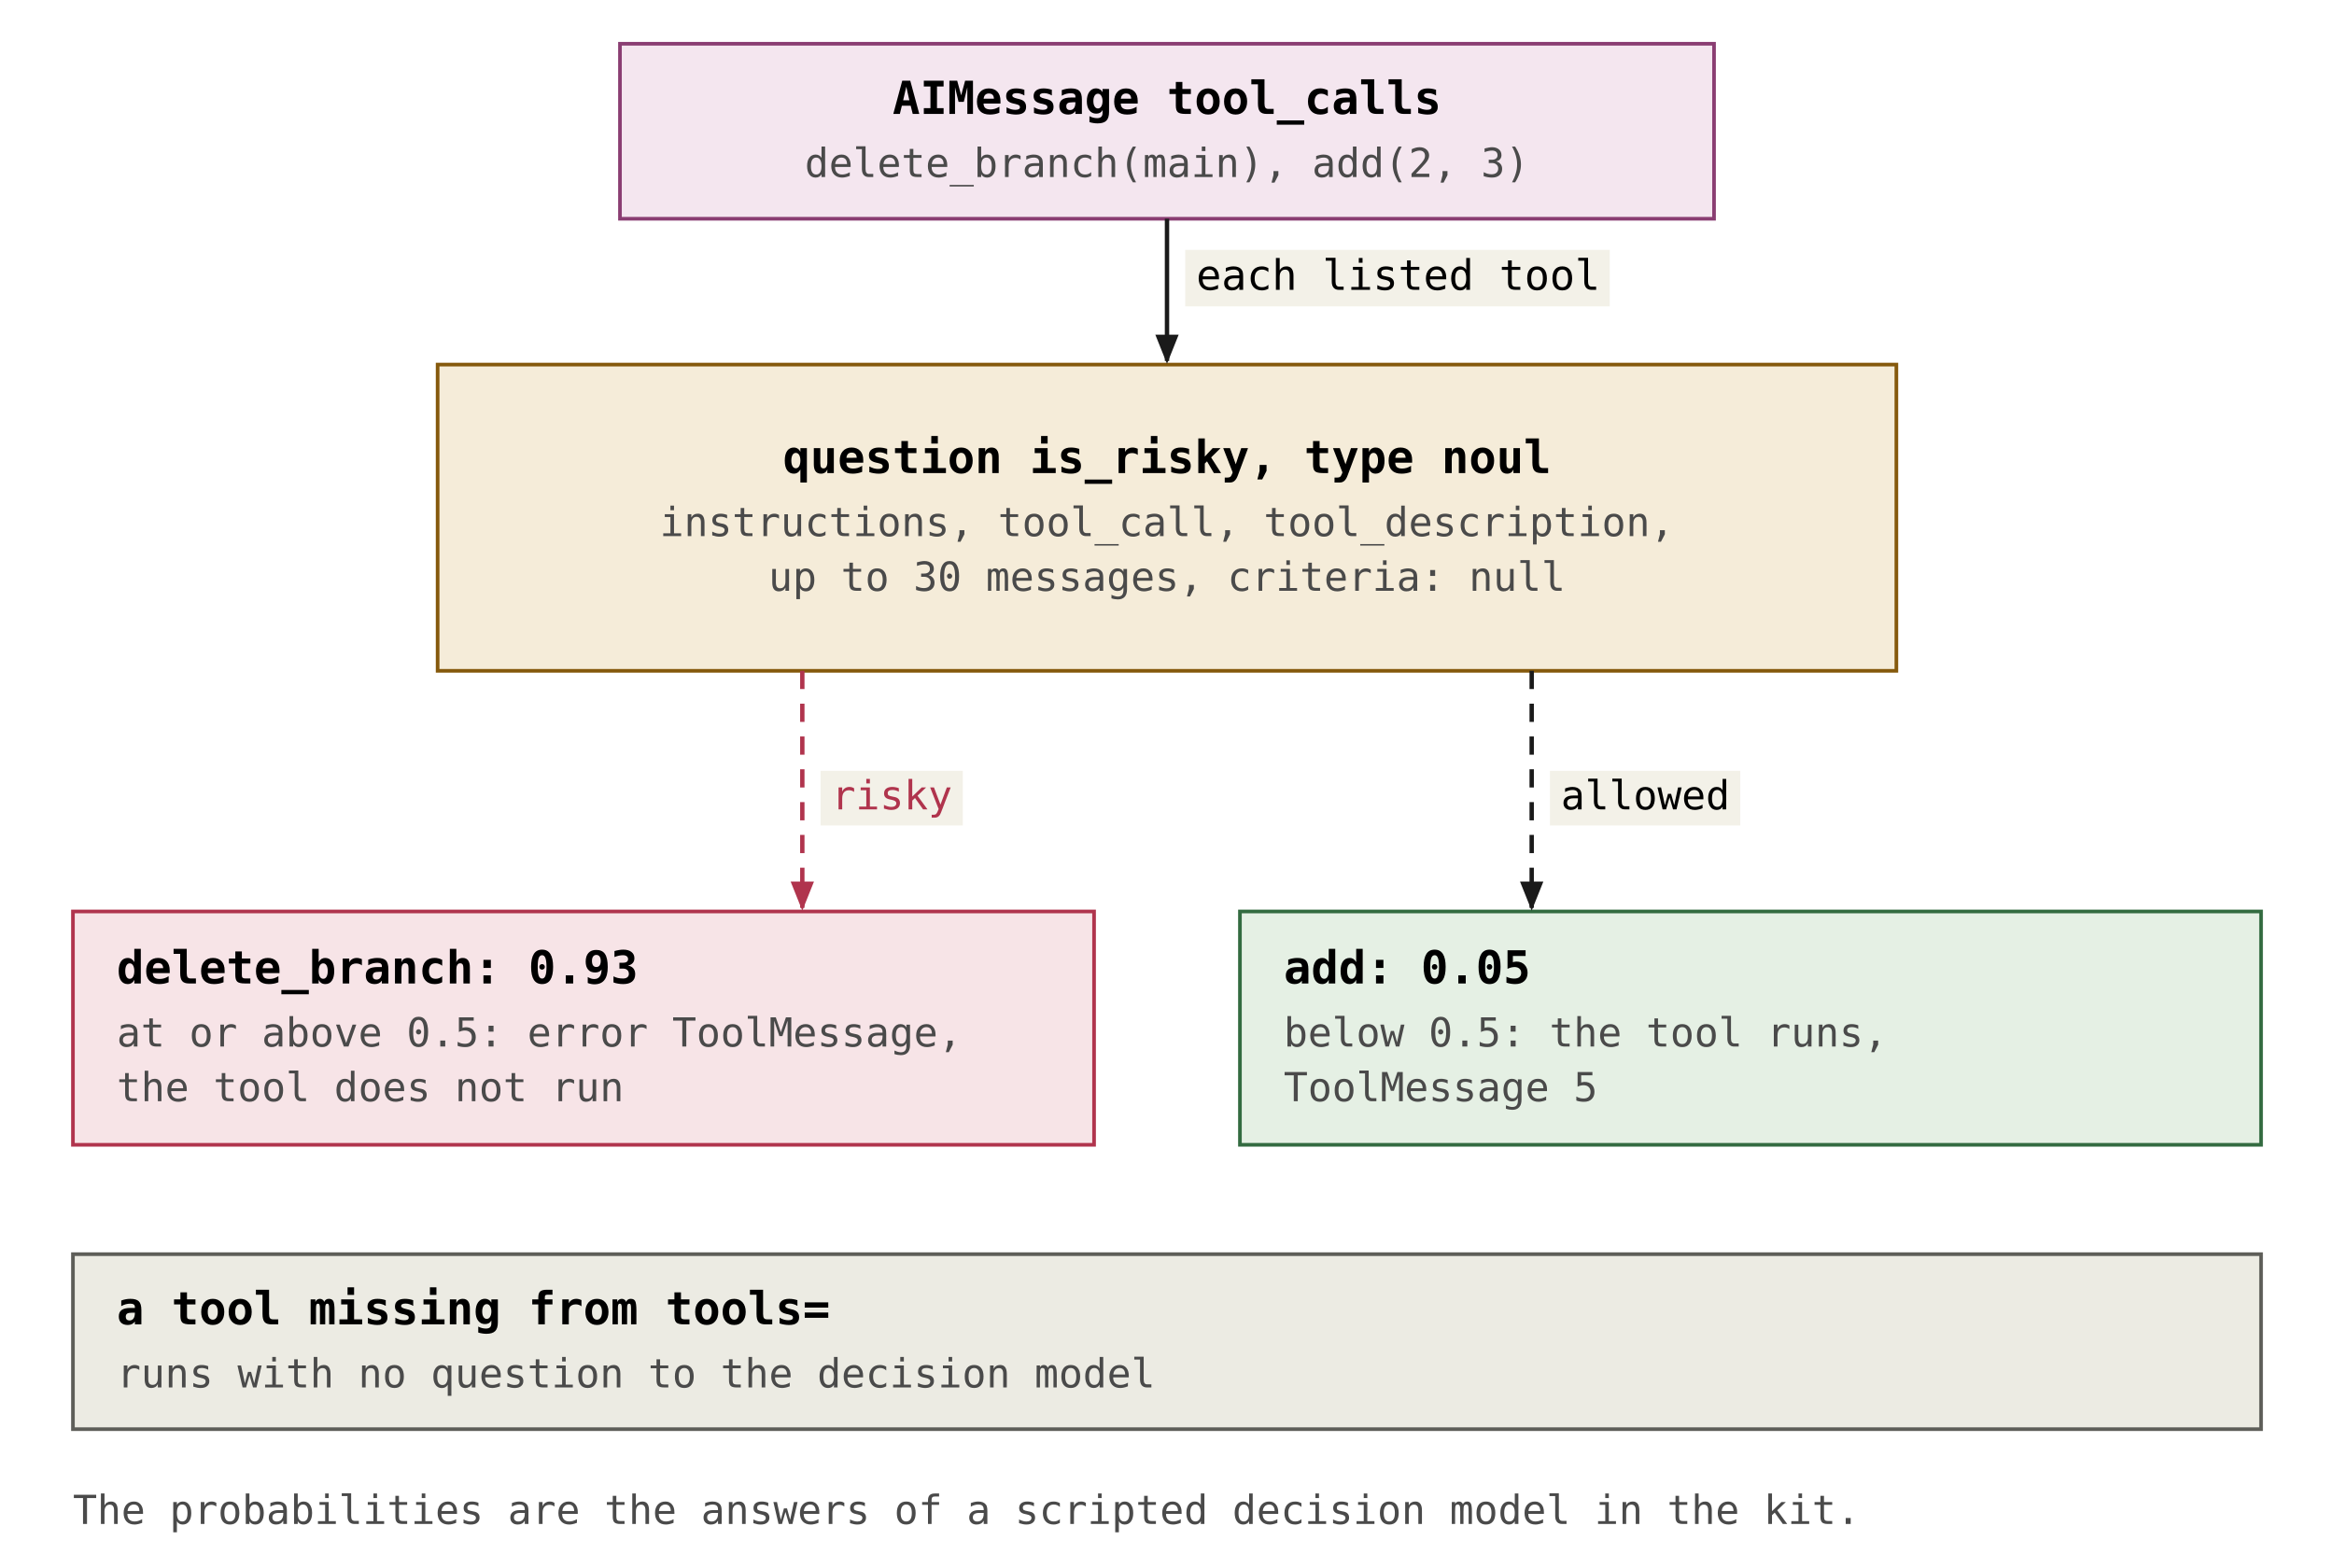
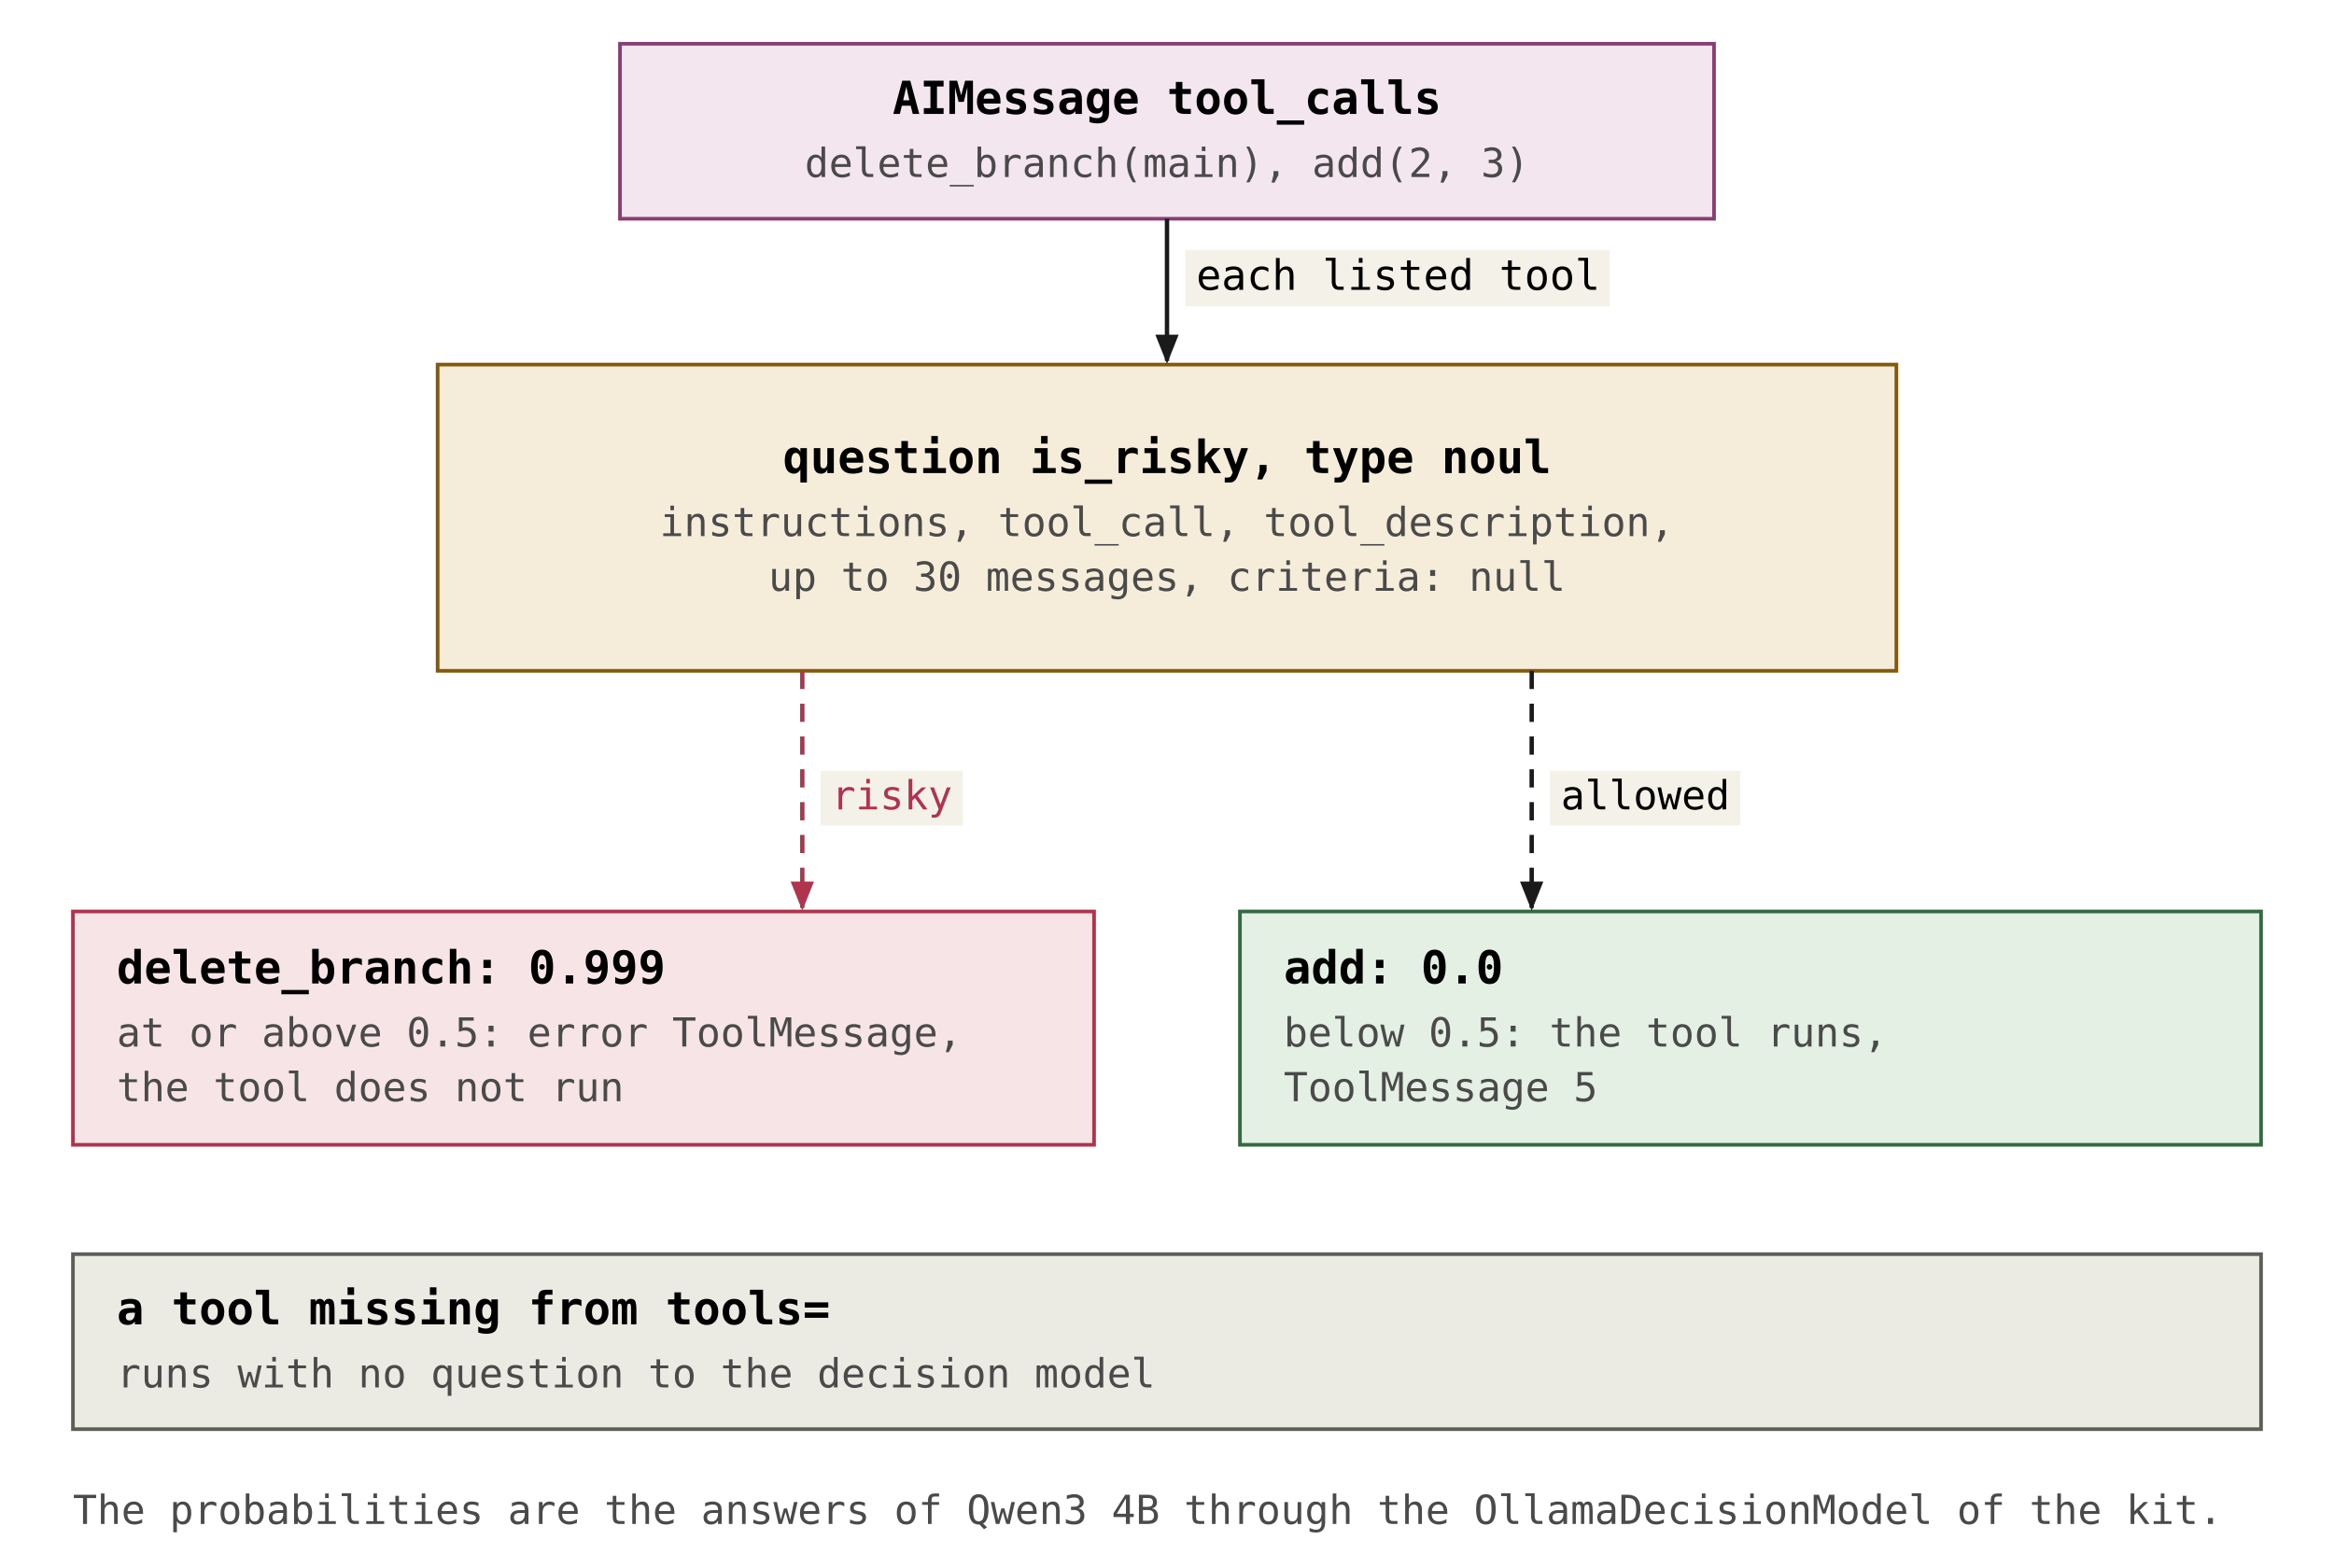
<svg xmlns="http://www.w3.org/2000/svg" viewBox="0 0 640 430" role="img" aria-labelledby="fig-3-6b-title fig-3-6b-desc" font-family="JetBrains Mono, ui-monospace, monospace">
  <defs>
    <marker id="fig-3-6b-head-ink" viewBox="0 0 10 10" refX="9" refY="5" markerWidth="8" markerHeight="8" markerUnits="userSpaceOnUse" orient="auto-start-reverse">
      <path d="M0 1 L10 5 L0 9 z" fill="var(--m-ink, #1a1a1a)" />
    </marker>
    <marker id="fig-3-6b-head-rose" viewBox="0 0 10 10" refX="9" refY="5" markerWidth="8" markerHeight="8" markerUnits="userSpaceOnUse" orient="auto-start-reverse">
      <path d="M0 1 L10 5 L0 9 z" fill="var(--m-rose-ink, #b0344d)" />
    </marker>
  </defs>
  <rect x="170" y="12" width="300" height="48" fill="var(--m-plum-fill, #f4e6ef)" stroke="var(--m-plum-ink, #8a3d72)" />
  <text x="320" y="31.25" font-size="12.5" text-anchor="middle" font-weight="700">AIMessage tool_calls</text>
  <text x="320" y="48.55" font-size="11" text-anchor="middle" class="m-serif" fill="var(--m-ink-soft, #4a4a4a)">delete_branch(main), add(2, 3)</text>
  <rect x="120" y="100" width="400" height="84" fill="var(--m-amber-fill, #f5ecd9)" stroke="var(--m-amber-ink, #85590c)" />
  <text x="320" y="129.75" font-size="12.5" text-anchor="middle" font-weight="700">question is_risky, type noul</text>
  <text x="320" y="147.05" font-size="11" text-anchor="middle" class="m-serif" fill="var(--m-ink-soft, #4a4a4a)">instructions, tool_call, tool_description,</text>
  <text x="320" y="162.05" font-size="11" text-anchor="middle" class="m-serif" fill="var(--m-ink-soft, #4a4a4a)">up to 30 messages, criteria: null</text>
  <line x1="320" y1="60" x2="320" y2="99" stroke="var(--m-ink, #1a1a1a)" stroke-width="1.2" marker-end="url(#fig-3-6b-head-ink)" />
  <rect class="m-knock" x="325" y="68.53" width="116.4" height="15.5" fill="var(--m-panel, #f3f1e8)" />
  <text x="328" y="79.5" font-size="11.5">each listed tool</text>
  <rect x="20" y="250" width="280" height="64" fill="var(--m-rose-fill, #f7e4e7)" stroke="var(--m-rose-ink, #b0344d)" />
-   <text x="32" y="269.75" font-size="12.5" font-weight="700">delete_branch: 0.93</text>
+   <text x="32" y="269.75" font-size="12.5" font-weight="700">delete_branch: 0.999</text>
  <text x="32" y="287.05" font-size="11" class="m-serif" fill="var(--m-ink-soft, #4a4a4a)">at or above 0.5: error ToolMessage,</text>
  <text x="32" y="302.05" font-size="11" class="m-serif" fill="var(--m-ink-soft, #4a4a4a)">the tool does not run</text>
  <rect x="340" y="250" width="280" height="64" fill="var(--m-green-fill, #e5f0e4)" stroke="var(--m-green-ink, #336b40)" />
-   <text x="352" y="269.75" font-size="12.5" font-weight="700">add: 0.05</text>
+   <text x="352" y="269.75" font-size="12.5" font-weight="700">add: 0.0</text>
  <text x="352" y="287.05" font-size="11" class="m-serif" fill="var(--m-ink-soft, #4a4a4a)">below 0.5: the tool runs,</text>
  <text x="352" y="302.05" font-size="11" class="m-serif" fill="var(--m-ink-soft, #4a4a4a)">ToolMessage 5</text>
  <path d="M220 184 V249" fill="none" stroke="var(--m-rose-ink, #b0344d)" stroke-width="1.2" stroke-dasharray="5 4" stroke-linejoin="round" marker-end="url(#fig-3-6b-head-rose)" />
  <path d="M420 184 V249" fill="none" stroke="var(--m-ink, #1a1a1a)" stroke-width="1.2" stroke-dasharray="5 4" stroke-linejoin="round" marker-end="url(#fig-3-6b-head-ink)" />
  <rect class="m-knock" x="225" y="211.42" width="39" height="15" fill="var(--m-panel, #f3f1e8)" />
  <text x="228" y="222" font-size="11" fill="var(--m-rose-ink, #b0344d)">risky</text>
  <rect class="m-knock" x="425" y="211.42" width="52.2" height="15" fill="var(--m-panel, #f3f1e8)" />
  <text x="428" y="222" font-size="11">allowed</text>
  <rect x="20" y="344" width="600" height="48" fill="var(--m-grey-fill, #ecebe3)" stroke="var(--m-grey-ink, #5e5e59)" />
  <text x="32" y="363.25" font-size="12.5" font-weight="700">a tool missing from tools=</text>
  <text x="32" y="380.55" font-size="11" class="m-serif" fill="var(--m-ink-soft, #4a4a4a)">runs with no question to the decision model</text>
-   <text x="20" y="418" font-size="11" class="m-serif" fill="var(--m-ink-soft, #4a4a4a)">The probabilities are the answers of a scripted decision model in the kit.</text>
+   <text x="20" y="418" font-size="11" class="m-serif" fill="var(--m-ink-soft, #4a4a4a)">The probabilities are the answers of Qwen3 4B through the OllamaDecisionModel of the kit.</text>
</svg>
